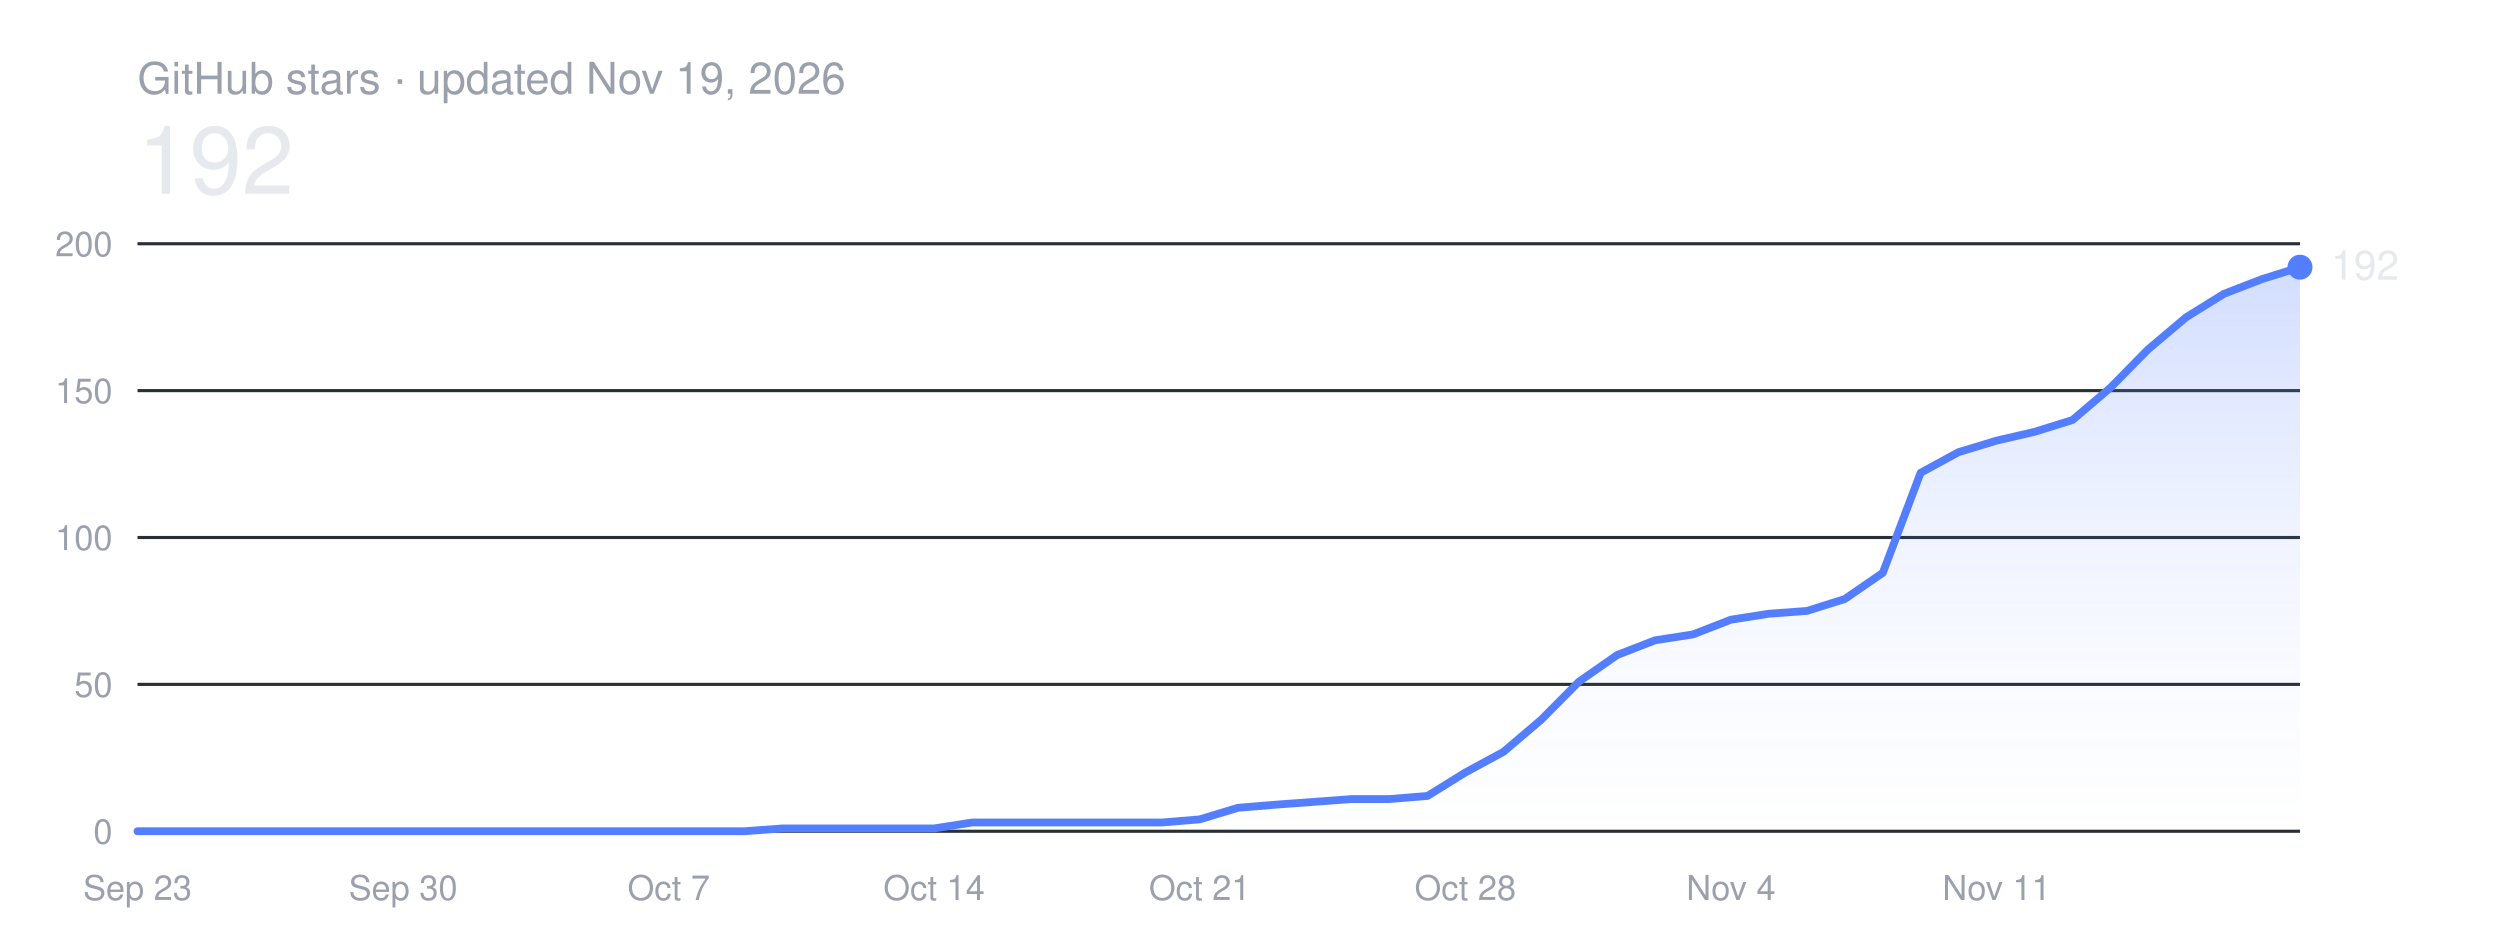
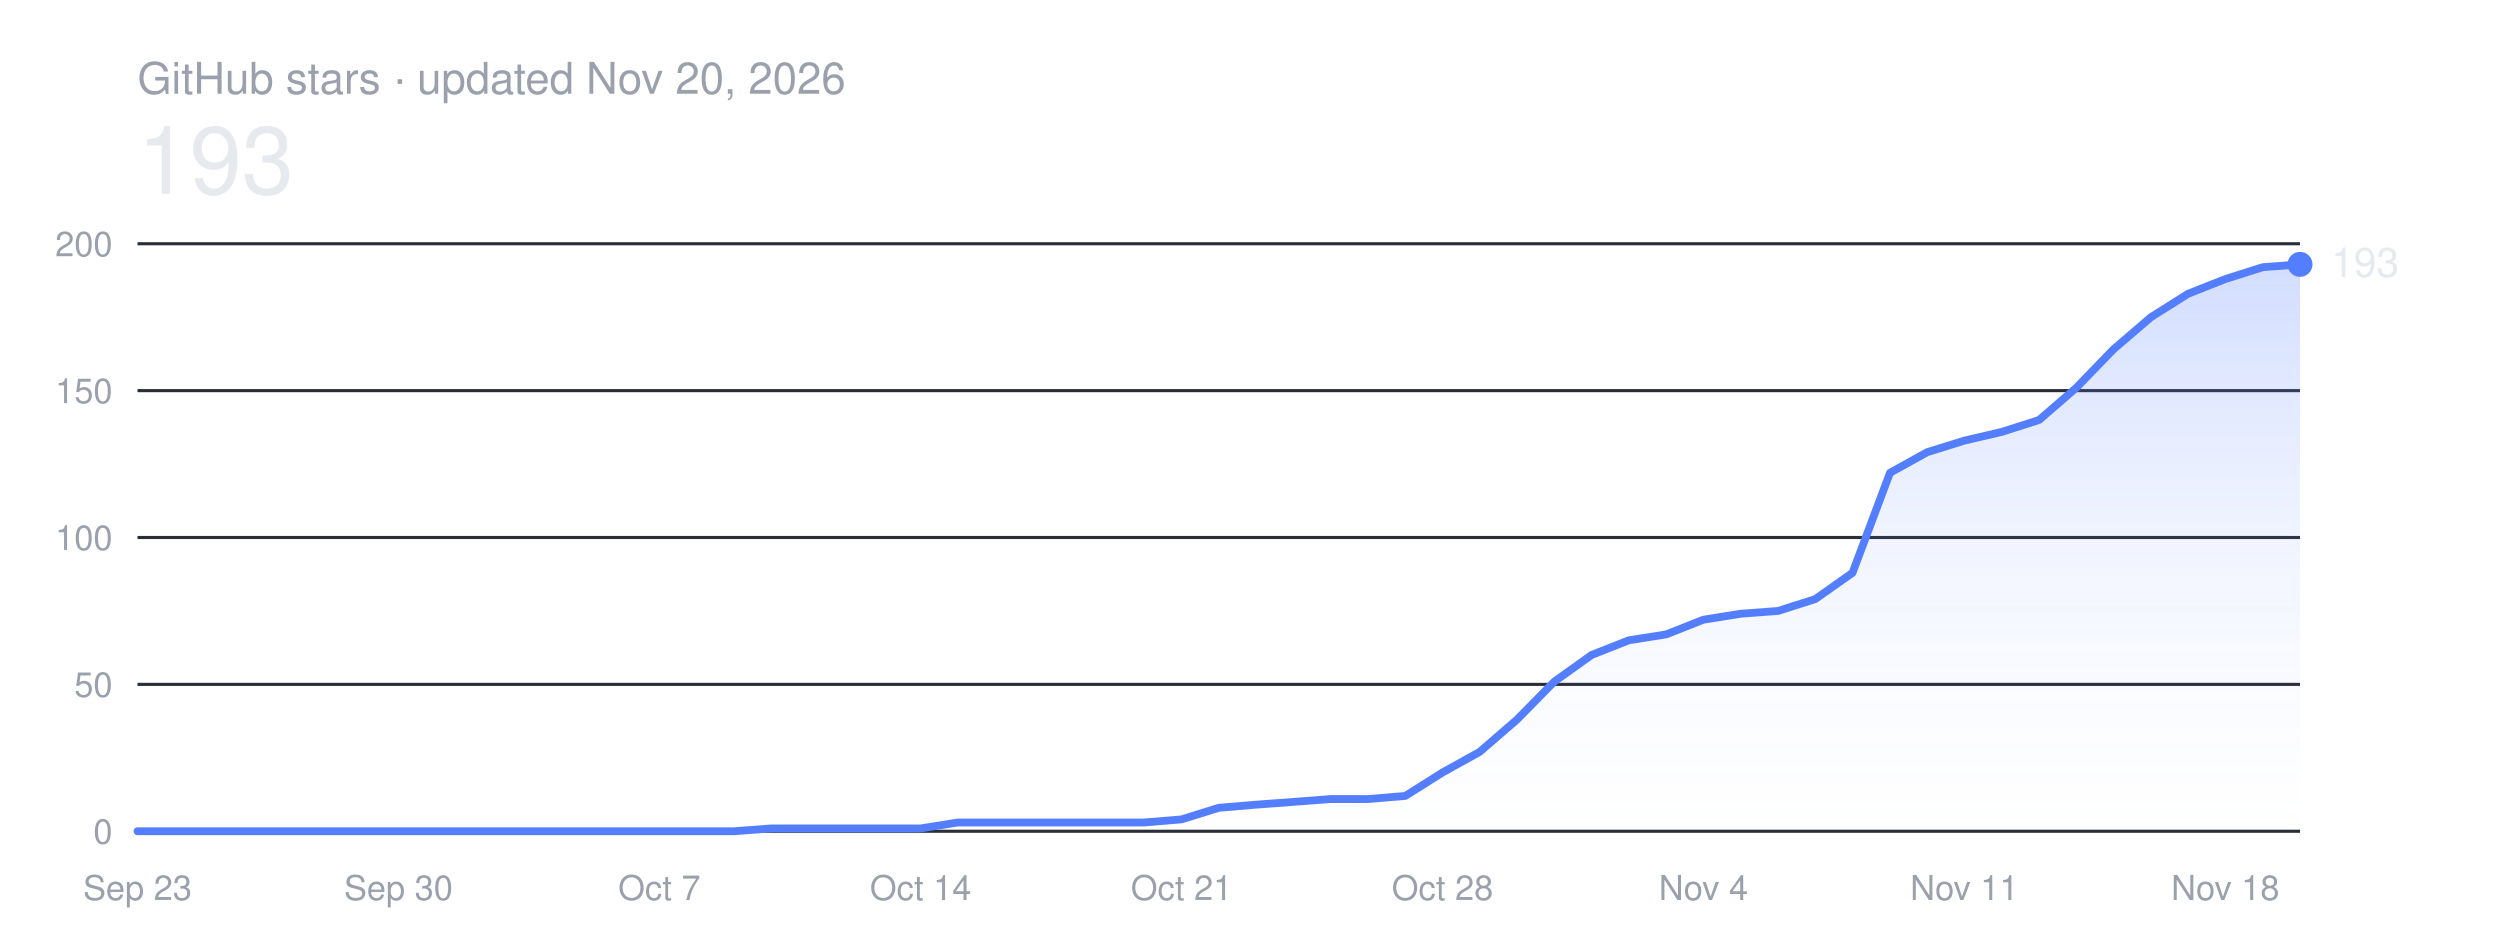
<svg xmlns="http://www.w3.org/2000/svg" width="800" height="300" viewBox="0 0 800 300" font-family="-apple-system, BlinkMacSystemFont, 'Segoe UI', Helvetica, Arial, sans-serif">
  <defs>
    <linearGradient id="a" x1="0" x2="0" y1="0" y2="1">
      <stop offset="0" stop-color="#537eff" stop-opacity="0.26" />
      <stop offset="0.25" stop-color="#537eff" stop-opacity="0.16" />
      <stop offset="0.5" stop-color="#537eff" stop-opacity="0.08" />
      <stop offset="0.75" stop-color="#537eff" stop-opacity="0.03" />
      <stop offset="1" stop-color="#537eff" stop-opacity="0" />
    </linearGradient>
  </defs>
-   <text x="44" y="30" font-size="14" fill="#9aa1ad">GitHub stars · updated Nov 19, 2026</text>
-   <text x="44" y="62" font-size="30" font-weight="300" fill="#e6e9ee">192</text>
+   <text x="44" y="30" font-size="14" fill="#9aa1ad">GitHub stars · updated Nov 20, 2026</text>
+   <text x="44" y="62" font-size="30" font-weight="300" fill="#e6e9ee">193</text>
  <line x1="44" x2="736" y1="266.0" y2="266.0" stroke="#2a2f37" stroke-width="1" />
  <text x="36" y="270.0" font-size="11" fill="#9aa1ad" text-anchor="end">0</text>
  <line x1="44" x2="736" y1="219.0" y2="219.0" stroke="#2a2f37" stroke-width="1" />
  <text x="36" y="223.0" font-size="11" fill="#9aa1ad" text-anchor="end">50</text>
  <line x1="44" x2="736" y1="172.0" y2="172.0" stroke="#2a2f37" stroke-width="1" />
  <text x="36" y="176.0" font-size="11" fill="#9aa1ad" text-anchor="end">100</text>
  <line x1="44" x2="736" y1="125.0" y2="125.0" stroke="#2a2f37" stroke-width="1" />
  <text x="36" y="129.0" font-size="11" fill="#9aa1ad" text-anchor="end">150</text>
  <line x1="44" x2="736" y1="78.0" y2="78.0" stroke="#2a2f37" stroke-width="1" />
  <text x="36" y="82.0" font-size="11" fill="#9aa1ad" text-anchor="end">200</text>
  <text x="44.0" y="288" font-size="11" fill="#9aa1ad" text-anchor="middle">Sep 23</text>
-   <text x="129.0" y="288" font-size="11" fill="#9aa1ad" text-anchor="middle">Sep 30</text>
-   <text x="214.0" y="288" font-size="11" fill="#9aa1ad" text-anchor="middle">Oct 7</text>
-   <text x="298.9" y="288" font-size="11" fill="#9aa1ad" text-anchor="middle">Oct 14</text>
-   <text x="383.9" y="288" font-size="11" fill="#9aa1ad" text-anchor="middle">Oct 21</text>
-   <text x="468.9" y="288" font-size="11" fill="#9aa1ad" text-anchor="middle">Oct 28</text>
-   <text x="553.9" y="288" font-size="11" fill="#9aa1ad" text-anchor="middle">Nov 4</text>
-   <text x="638.9" y="288" font-size="11" fill="#9aa1ad" text-anchor="middle">Nov 11</text>
-   <polygon points="44,266.0 44.0,266.0 56.1,266.0 68.3,266.0 80.4,266.0 92.6,266.0 104.7,266.0 116.8,266.0 129.0,266.0 141.1,266.0 153.3,266.0 165.4,266.0 177.5,266.0 189.7,266.0 201.8,266.0 214.0,266.0 226.1,266.0 238.2,266.0 250.4,265.1 262.5,265.1 274.7,265.1 286.8,265.1 298.9,265.1 311.1,263.2 323.2,263.2 335.4,263.2 347.5,263.2 359.6,263.2 371.8,263.2 383.9,262.2 396.1,258.5 408.2,257.5 420.4,256.6 432.5,255.7 444.6,255.7 456.8,254.7 468.9,247.2 481.1,240.6 493.2,230.3 505.3,218.1 517.5,209.6 529.6,204.9 541.8,203.0 553.9,198.3 566.0,196.4 578.2,195.5 590.3,191.7 602.5,183.3 614.6,151.3 626.7,144.7 638.9,141.0 651.0,138.2 663.2,134.4 675.3,124.1 687.4,111.8 699.6,101.5 711.7,94.0 723.9,89.3 736.0,85.5 736.0,266.0" fill="url(#a)" />
-   <polyline points="44.0,266.0 56.1,266.0 68.3,266.0 80.4,266.0 92.6,266.0 104.7,266.0 116.8,266.0 129.0,266.0 141.1,266.0 153.3,266.0 165.4,266.0 177.5,266.0 189.7,266.0 201.8,266.0 214.0,266.0 226.1,266.0 238.2,266.0 250.4,265.1 262.5,265.1 274.7,265.1 286.8,265.1 298.9,265.1 311.1,263.2 323.2,263.2 335.4,263.2 347.5,263.2 359.6,263.2 371.8,263.2 383.9,262.2 396.1,258.5 408.2,257.5 420.4,256.6 432.5,255.7 444.6,255.7 456.8,254.7 468.9,247.2 481.1,240.6 493.2,230.3 505.3,218.1 517.5,209.6 529.6,204.9 541.8,203.0 553.9,198.3 566.0,196.4 578.2,195.5 590.3,191.7 602.5,183.3 614.6,151.3 626.7,144.7 638.9,141.0 651.0,138.2 663.2,134.4 675.3,124.1 687.4,111.8 699.6,101.5 711.7,94.0 723.9,89.3 736.0,85.5" fill="none" stroke="#537eff" stroke-width="2.5" stroke-linejoin="round" stroke-linecap="round" />
-   <circle cx="736.0" cy="85.5" r="4" fill="#537eff" />
-   <text x="746.0" y="89.5" font-size="13" fill="#e6e9ee">192</text>
+   <text x="127.5" y="288" font-size="11" fill="#9aa1ad" text-anchor="middle">Sep 30</text>
+   <text x="211.0" y="288" font-size="11" fill="#9aa1ad" text-anchor="middle">Oct 7</text>
+   <text x="294.6" y="288" font-size="11" fill="#9aa1ad" text-anchor="middle">Oct 14</text>
+   <text x="378.1" y="288" font-size="11" fill="#9aa1ad" text-anchor="middle">Oct 21</text>
+   <text x="461.6" y="288" font-size="11" fill="#9aa1ad" text-anchor="middle">Oct 28</text>
+   <text x="545.1" y="288" font-size="11" fill="#9aa1ad" text-anchor="middle">Nov 4</text>
+   <text x="628.6" y="288" font-size="11" fill="#9aa1ad" text-anchor="middle">Nov 11</text>
+   <text x="712.1" y="288" font-size="11" fill="#9aa1ad" text-anchor="middle">Nov 18</text>
+   <polygon points="44,266.0 44.0,266.0 55.9,266.0 67.9,266.0 79.8,266.0 91.7,266.0 103.7,266.0 115.6,266.0 127.5,266.0 139.4,266.0 151.4,266.0 163.3,266.0 175.2,266.0 187.2,266.0 199.1,266.0 211.0,266.0 223.0,266.0 234.9,266.0 246.8,265.1 258.8,265.1 270.7,265.1 282.6,265.1 294.6,265.1 306.5,263.2 318.4,263.2 330.3,263.2 342.3,263.2 354.2,263.2 366.1,263.2 378.1,262.2 390.0,258.5 401.9,257.5 413.9,256.6 425.8,255.7 437.7,255.7 449.7,254.7 461.6,247.2 473.5,240.6 485.4,230.3 497.4,218.1 509.3,209.6 521.2,204.9 533.2,203.0 545.1,198.3 557.0,196.4 569.0,195.5 580.9,191.7 592.8,183.3 604.8,151.3 616.7,144.7 628.6,141.0 640.6,138.2 652.5,134.4 664.4,124.1 676.3,111.8 688.3,101.5 700.2,94.0 712.1,89.3 724.1,85.5 736.0,84.6 736.0,266.0" fill="url(#a)" />
+   <polyline points="44.0,266.0 55.9,266.0 67.9,266.0 79.8,266.0 91.7,266.0 103.7,266.0 115.6,266.0 127.5,266.0 139.4,266.0 151.4,266.0 163.3,266.0 175.2,266.0 187.2,266.0 199.1,266.0 211.0,266.0 223.0,266.0 234.9,266.0 246.8,265.1 258.8,265.1 270.7,265.1 282.6,265.1 294.6,265.1 306.5,263.2 318.4,263.2 330.3,263.2 342.3,263.2 354.2,263.2 366.1,263.2 378.1,262.2 390.0,258.5 401.9,257.5 413.9,256.6 425.8,255.7 437.7,255.7 449.7,254.7 461.6,247.2 473.5,240.6 485.4,230.3 497.4,218.1 509.3,209.6 521.2,204.9 533.2,203.0 545.1,198.3 557.0,196.4 569.0,195.5 580.9,191.7 592.8,183.3 604.8,151.3 616.7,144.7 628.6,141.0 640.6,138.2 652.5,134.4 664.4,124.1 676.3,111.8 688.3,101.5 700.2,94.0 712.1,89.3 724.1,85.5 736.0,84.6" fill="none" stroke="#537eff" stroke-width="2.5" stroke-linejoin="round" stroke-linecap="round" />
+   <circle cx="736.0" cy="84.6" r="4" fill="#537eff" />
+   <text x="746.0" y="88.6" font-size="13" fill="#e6e9ee">193</text>
</svg>
